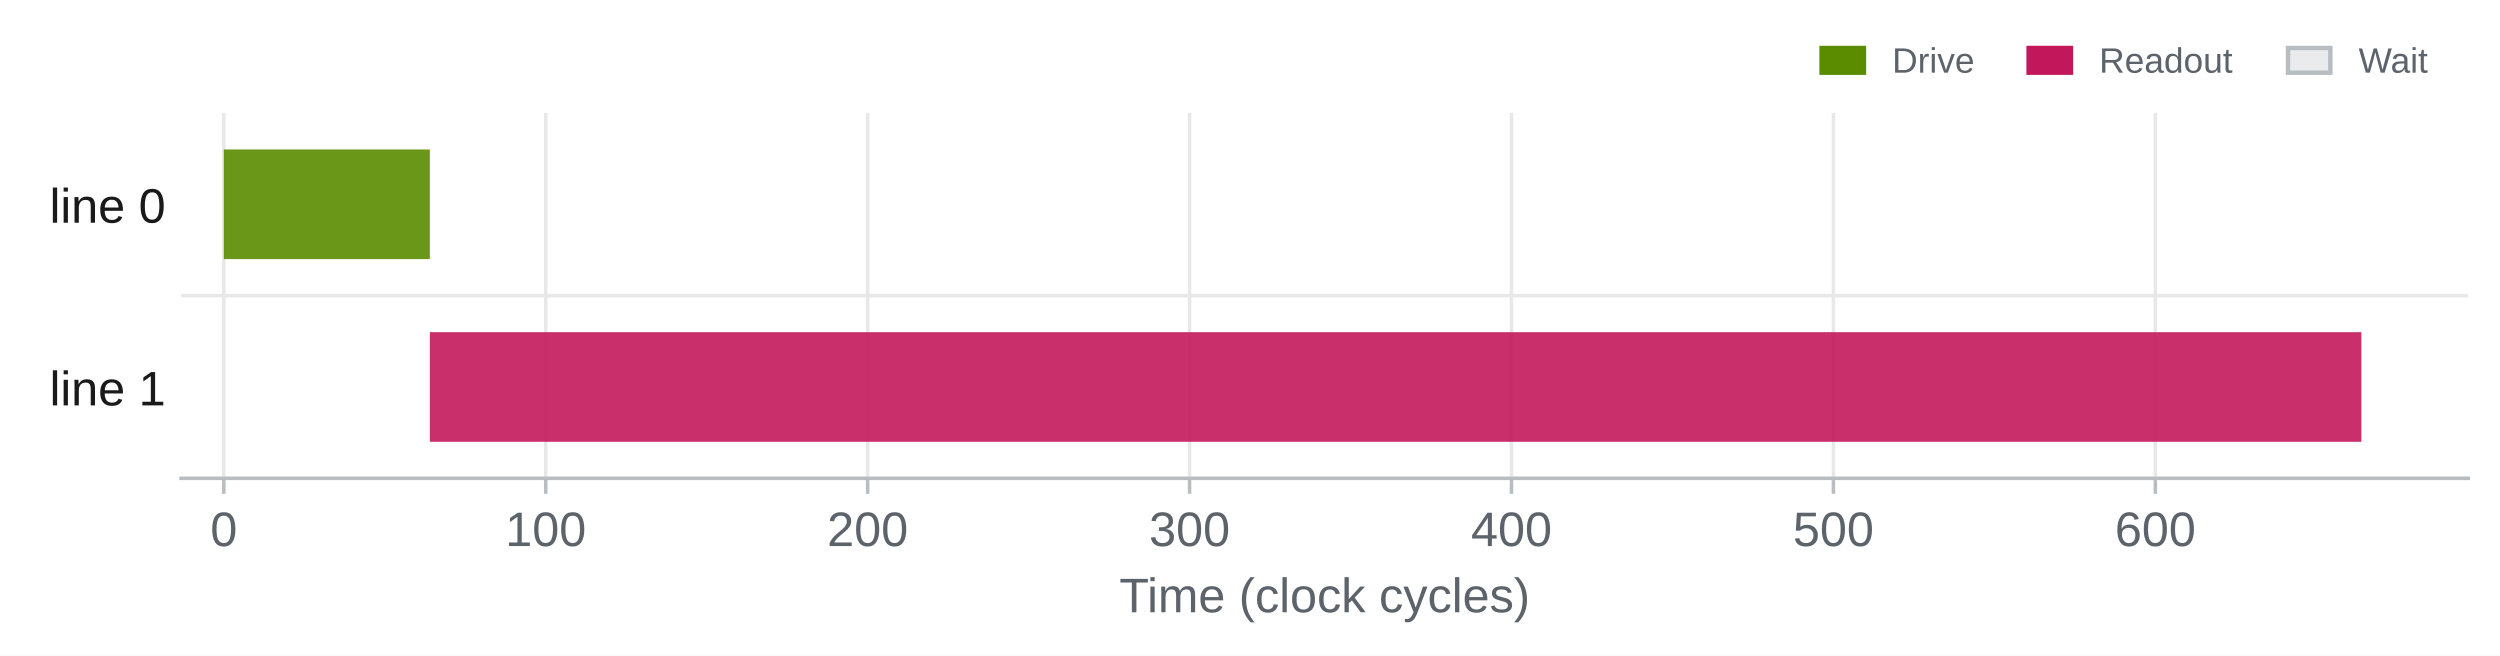
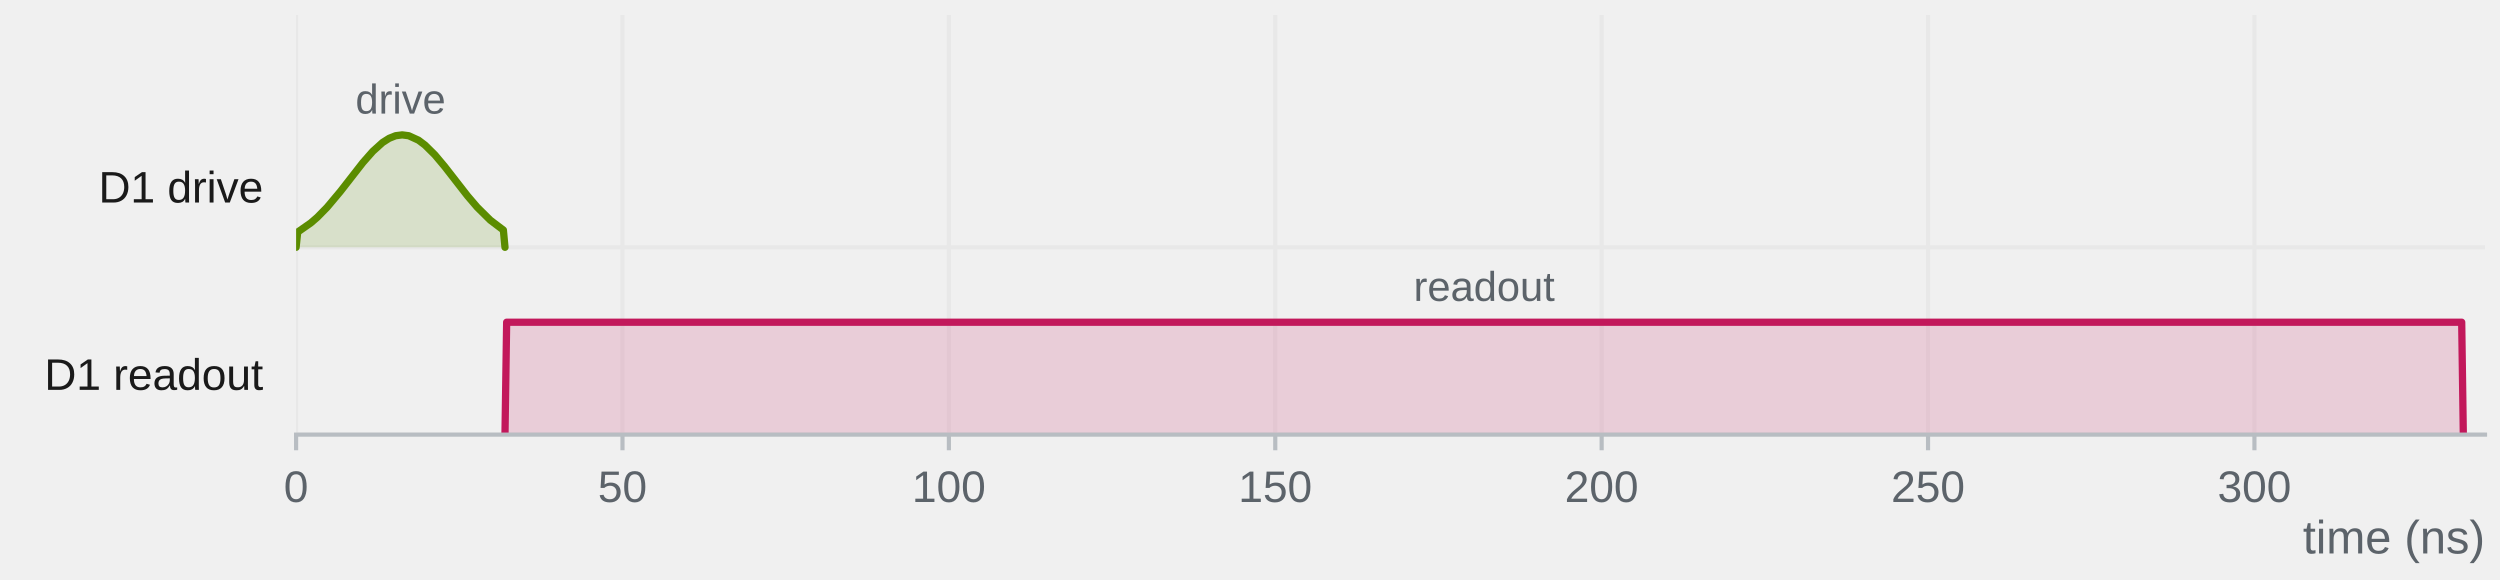
- <svg xmlns="http://www.w3.org/2000/svg" xmlns:xlink="http://www.w3.org/1999/xlink" width="566.746pt" height="148.64pt" viewBox="0 0 566.746 148.64" version="1.1">
+ <svg xmlns="http://www.w3.org/2000/svg" xmlns:xlink="http://www.w3.org/1999/xlink" role="img" aria-labelledby="title desc" width="480.41pt" height="111.40pt" viewBox="0 0 480.41 111.40" version="1.1">
  <defs>
    <style type="text/css">*{stroke-linejoin: round; stroke-linecap: butt}</style>
  </defs>
  <g id="figure_1">
    <g id="patch_1">
-       <path d="M 0 148.64 L 566.746 148.64 L 566.746 0 L 0 0 z " style="fill: #ffffff" />
+       <path d="M 0 111.40 L 480.41 111.40 L 480.41 0 L 0 0 L 0 111.40 z " style="fill: none" />
    </g>
    <g id="axes_1">
      <g id="patch_2">
-         <path d="M 41.046 108.439 L 559.546 108.439 L 559.546 25.601 L 41.046 25.601 z " style="fill: #ffffff" />
+         <path d="M 56.90 83.52 L 477.53 83.52 L 477.53 2.88 L 56.90 2.88 L 56.90 83.52 z " style="fill: none" />
      </g>
      <g id="line2d_1">
-         <path d="M 41.046 67.02 L 559.546 67.02 " clip-path="url(#padc85cdbb2)" style="fill: none; stroke: #e8e8e8; stroke-width: 0.8; stroke-linecap: square" />
+         <path d="M 56.90 47.52 L 477.53 47.52 " clip-path="url(#pacc0b6a088)" style="fill: none; stroke: #e8e8e8; stroke-width: 0.8; stroke-linecap: round" />
      </g>
      <g id="line2d_2">
-         <path d="M 41.046 108.439 L 559.546 108.439 " clip-path="url(#padc85cdbb2)" style="fill: none; stroke: #e8e8e8; stroke-width: 0.8; stroke-linecap: square" />
+         <path d="M 56.90 83.52 L 477.53 83.52 " clip-path="url(#pacc0b6a088)" style="fill: none; stroke: #e8e8e8; stroke-width: 0.8; stroke-linecap: round" />
      </g>
      <g id="matplotlib.axis_1">
        <g id="xtick_1">
          <g id="line2d_3">
-             <path d="M 50.738 108.439 L 50.738 25.601 " clip-path="url(#padc85cdbb2)" style="fill: none; stroke: #e8e8e8; stroke-width: 0.8; stroke-linecap: square" />
+             <path d="M 56.90 83.52 L 56.90 2.88 " clip-path="url(#pacc0b6a088)" style="fill: none; stroke: #e8e8e8; stroke-width: 0.8; stroke-linecap: round" />
          </g>
          <g id="line2d_4">
            <defs>
-               <path id="m1084e9b1cb" d="M 0 0 L 0 3.5 " style="stroke: #b8bdc2; stroke-width: 0.8" />
+               <path id="m5b935c8b90" d="M 0 0 L 0 3 " style="stroke: #b8bdc2; stroke-width: 0.8" />
            </defs>
            <g>
-               <use xlink:href="#m1084e9b1cb" x="50.738" y="108.439" style="fill: #b8bdc2; stroke: #b8bdc2; stroke-width: 0.8" />
+               <use xlink:href="#m5b935c8b90" x="56.90" y="83.52" style="fill: #b8bdc2; stroke: #b8bdc2; stroke-width: 0.8" />
            </g>
          </g>
          <g id="text_1">
-             <text style="font-size: 11px; font-family:NVIDIA, Arial, Helvetica, sans-serif; text-anchor: middle; fill: #5c636a" x="50.738" y="123.796" transform="rotate(-0 50.73784 123.7962)">0</text>
+             <text style="font-size: 8.5px; font-family:NVIDIA, Arial, Helvetica, sans-serif; text-anchor: middle; fill: #5c636a" x="56.90" y="96.47" transform="rotate(-0 56.90 96.47)">0</text>
          </g>
        </g>
        <g id="xtick_2">
          <g id="line2d_5">
-             <path d="M 123.717 108.439 L 123.717 25.601 " clip-path="url(#padc85cdbb2)" style="fill: none; stroke: #e8e8e8; stroke-width: 0.8; stroke-linecap: square" />
+             <path d="M 119.62 83.52 L 119.62 2.88 " clip-path="url(#pacc0b6a088)" style="fill: none; stroke: #e8e8e8; stroke-width: 0.8; stroke-linecap: round" />
          </g>
          <g id="line2d_6">
            <g>
-               <use xlink:href="#m1084e9b1cb" x="123.717" y="108.439" style="fill: #b8bdc2; stroke: #b8bdc2; stroke-width: 0.8" />
+               <use xlink:href="#m5b935c8b90" x="119.62" y="83.52" style="fill: #b8bdc2; stroke: #b8bdc2; stroke-width: 0.8" />
            </g>
          </g>
          <g id="text_2">
-             <text style="font-size: 11px; font-family:NVIDIA, Arial, Helvetica, sans-serif; text-anchor: middle; fill: #5c636a" x="123.717" y="123.796" transform="rotate(-0 123.7167 123.7962)">100</text>
+             <text style="font-size: 8.5px; font-family:NVIDIA, Arial, Helvetica, sans-serif; text-anchor: middle; fill: #5c636a" x="119.62" y="96.47" transform="rotate(-0 119.62 96.47)">50</text>
          </g>
        </g>
        <g id="xtick_3">
          <g id="line2d_7">
-             <path d="M 196.696 108.439 L 196.696 25.601 " clip-path="url(#padc85cdbb2)" style="fill: none; stroke: #e8e8e8; stroke-width: 0.8; stroke-linecap: square" />
+             <path d="M 182.34 83.52 L 182.34 2.88 " clip-path="url(#pacc0b6a088)" style="fill: none; stroke: #e8e8e8; stroke-width: 0.8; stroke-linecap: round" />
          </g>
          <g id="line2d_8">
            <g>
-               <use xlink:href="#m1084e9b1cb" x="196.696" y="108.439" style="fill: #b8bdc2; stroke: #b8bdc2; stroke-width: 0.8" />
+               <use xlink:href="#m5b935c8b90" x="182.34" y="83.52" style="fill: #b8bdc2; stroke: #b8bdc2; stroke-width: 0.8" />
            </g>
          </g>
          <g id="text_3">
-             <text style="font-size: 11px; font-family:NVIDIA, Arial, Helvetica, sans-serif; text-anchor: middle; fill: #5c636a" x="196.696" y="123.796" transform="rotate(-0 196.6955 123.7962)">200</text>
+             <text style="font-size: 8.5px; font-family:NVIDIA, Arial, Helvetica, sans-serif; text-anchor: middle; fill: #5c636a" x="182.34" y="96.47" transform="rotate(-0 182.34 96.47)">100</text>
          </g>
        </g>
        <g id="xtick_4">
          <g id="line2d_9">
-             <path d="M 269.674 108.439 L 269.674 25.601 " clip-path="url(#padc85cdbb2)" style="fill: none; stroke: #e8e8e8; stroke-width: 0.8; stroke-linecap: square" />
+             <path d="M 245.06 83.52 L 245.06 2.88 " clip-path="url(#pacc0b6a088)" style="fill: none; stroke: #e8e8e8; stroke-width: 0.8; stroke-linecap: round" />
          </g>
          <g id="line2d_10">
            <g>
-               <use xlink:href="#m1084e9b1cb" x="269.674" y="108.439" style="fill: #b8bdc2; stroke: #b8bdc2; stroke-width: 0.8" />
+               <use xlink:href="#m5b935c8b90" x="245.06" y="83.52" style="fill: #b8bdc2; stroke: #b8bdc2; stroke-width: 0.8" />
            </g>
          </g>
          <g id="text_4">
-             <text style="font-size: 11px; font-family:NVIDIA, Arial, Helvetica, sans-serif; text-anchor: middle; fill: #5c636a" x="269.674" y="123.796" transform="rotate(-0 269.6743 123.7962)">300</text>
+             <text style="font-size: 8.5px; font-family:NVIDIA, Arial, Helvetica, sans-serif; text-anchor: middle; fill: #5c636a" x="245.06" y="96.47" transform="rotate(-0 245.06 96.47)">150</text>
          </g>
        </g>
        <g id="xtick_5">
          <g id="line2d_11">
-             <path d="M 342.653 108.439 L 342.653 25.601 " clip-path="url(#padc85cdbb2)" style="fill: none; stroke: #e8e8e8; stroke-width: 0.8; stroke-linecap: square" />
+             <path d="M 307.78 83.52 L 307.78 2.88 " clip-path="url(#pacc0b6a088)" style="fill: none; stroke: #e8e8e8; stroke-width: 0.8; stroke-linecap: round" />
          </g>
          <g id="line2d_12">
            <g>
-               <use xlink:href="#m1084e9b1cb" x="342.653" y="108.439" style="fill: #b8bdc2; stroke: #b8bdc2; stroke-width: 0.8" />
+               <use xlink:href="#m5b935c8b90" x="307.78" y="83.52" style="fill: #b8bdc2; stroke: #b8bdc2; stroke-width: 0.8" />
            </g>
          </g>
          <g id="text_5">
-             <text style="font-size: 11px; font-family:NVIDIA, Arial, Helvetica, sans-serif; text-anchor: middle; fill: #5c636a" x="342.653" y="123.796" transform="rotate(-0 342.6532 123.7962)">400</text>
+             <text style="font-size: 8.5px; font-family:NVIDIA, Arial, Helvetica, sans-serif; text-anchor: middle; fill: #5c636a" x="307.78" y="96.47" transform="rotate(-0 307.78 96.47)">200</text>
          </g>
        </g>
        <g id="xtick_6">
          <g id="line2d_13">
-             <path d="M 415.632 108.439 L 415.632 25.601 " clip-path="url(#padc85cdbb2)" style="fill: none; stroke: #e8e8e8; stroke-width: 0.8; stroke-linecap: square" />
+             <path d="M 370.50 83.52 L 370.50 2.88 " clip-path="url(#pacc0b6a088)" style="fill: none; stroke: #e8e8e8; stroke-width: 0.8; stroke-linecap: round" />
          </g>
          <g id="line2d_14">
            <g>
-               <use xlink:href="#m1084e9b1cb" x="415.632" y="108.439" style="fill: #b8bdc2; stroke: #b8bdc2; stroke-width: 0.8" />
+               <use xlink:href="#m5b935c8b90" x="370.50" y="83.52" style="fill: #b8bdc2; stroke: #b8bdc2; stroke-width: 0.8" />
            </g>
          </g>
          <g id="text_6">
-             <text style="font-size: 11px; font-family:NVIDIA, Arial, Helvetica, sans-serif; text-anchor: middle; fill: #5c636a" x="415.632" y="123.796" transform="rotate(-0 415.632 123.7962)">500</text>
+             <text style="font-size: 8.5px; font-family:NVIDIA, Arial, Helvetica, sans-serif; text-anchor: middle; fill: #5c636a" x="370.50" y="96.47" transform="rotate(-0 370.50 96.47)">250</text>
          </g>
        </g>
        <g id="xtick_7">
          <g id="line2d_15">
-             <path d="M 488.611 108.439 L 488.611 25.601 " clip-path="url(#padc85cdbb2)" style="fill: none; stroke: #e8e8e8; stroke-width: 0.8; stroke-linecap: square" />
+             <path d="M 433.22 83.52 L 433.22 2.88 " clip-path="url(#pacc0b6a088)" style="fill: none; stroke: #e8e8e8; stroke-width: 0.8; stroke-linecap: round" />
          </g>
          <g id="line2d_16">
            <g>
-               <use xlink:href="#m1084e9b1cb" x="488.611" y="108.439" style="fill: #b8bdc2; stroke: #b8bdc2; stroke-width: 0.8" />
+               <use xlink:href="#m5b935c8b90" x="433.22" y="83.52" style="fill: #b8bdc2; stroke: #b8bdc2; stroke-width: 0.8" />
            </g>
          </g>
          <g id="text_7">
-             <text style="font-size: 11px; font-family:NVIDIA, Arial, Helvetica, sans-serif; text-anchor: middle; fill: #5c636a" x="488.611" y="123.796" transform="rotate(-0 488.6108 123.7962)">600</text>
+             <text style="font-size: 8.5px; font-family:NVIDIA, Arial, Helvetica, sans-serif; text-anchor: middle; fill: #5c636a" x="433.22" y="96.47" transform="rotate(-0 433.22 96.47)">300</text>
          </g>
        </g>
        <g id="text_8">
-           <text style="font-size: 11px; font-family:NVIDIA, Arial, Helvetica, sans-serif; text-anchor: middle; fill: #5c636a" x="300.296" y="138.797" transform="rotate(-0 300.2962 138.797)">Time (clock cycles)</text>
+           <text style="font-size: 9px; font-family:NVIDIA, Arial, Helvetica, sans-serif; text-anchor: end; fill: #5c636a" x="477.53" y="106.35" transform="rotate(-0 477.53 106.35)">time (ns)</text>
        </g>
      </g>
-       <g id="matplotlib.axis_2">
-         <g id="ytick_1">
-           <g id="line2d_17" />
-           <g id="text_9">
-             <text style="font-size: 11px; font-family:NVIDIA, Arial, Helvetica, sans-serif; text-anchor: end; fill: #1a1a1a" x="37.546" y="50.489" transform="rotate(-0 37.54625 50.4893)">line 0</text>
-           </g>
-         </g>
-         <g id="ytick_2">
-           <g id="line2d_18" />
-           <g id="text_10">
-             <text style="font-size: 11px; font-family:NVIDIA, Arial, Helvetica, sans-serif; text-anchor: end; fill: #1a1a1a" x="37.546" y="91.908" transform="rotate(-0 37.54625 91.90836)">line 1</text>
-           </g>
+       <g id="matplotlib.axis_2" />
+       <g id="FillBetweenPolyCollection_1">
+         <defs>
+           <path id="m03a94923b1" d="M 56.90 -63.88 L 56.90 -63.88 L 57.21 -63.88 L 59.72 -63.88 L 60.98 -63.88 L 62.86 -63.88 L 65.37 -63.88 L 69.76 -63.88 L 71.64 -63.88 L 73.52 -63.88 L 74.78 -63.88 L 76.03 -63.88 L 77.29 -63.88 L 78.54 -63.88 L 80.42 -63.88 L 81.68 -63.88 L 83.56 -63.88 L 85.44 -63.88 L 89.83 -63.88 L 91.71 -63.88 L 94.22 -63.88 L 96.73 -63.88 L 97.04 -63.88 L 97.04 -63.88 L 97.04 -63.88 L 96.73 -67.18 L 94.22 -69.08 L 91.71 -71.56 L 89.83 -73.76 L 85.44 -79.40 L 83.56 -81.64 L 81.68 -83.50 L 80.42 -84.45 L 78.54 -85.31 L 77.29 -85.48 L 76.03 -85.31 L 74.78 -84.81 L 73.52 -84.01 L 71.64 -82.32 L 69.76 -80.18 L 65.37 -74.55 L 62.86 -71.56 L 60.98 -69.64 L 59.72 -68.55 L 57.21 -66.80 L 56.90 -63.88 z " />
+         </defs>
+         <g clip-path="url(#pacc0b6a088)">
+           <use xlink:href="#m03a94923b1" x="0" y="111.40" style="fill: #5b8c00; fill-opacity: 0.16" />
        </g>
      </g>
+       <g id="FillBetweenPolyCollection_2">
+         <defs>
+           <path id="mb84bad7f1b" d="M 97.04 -27.88 L 97.04 -27.88 L 97.36 -27.88 L 473.05 -27.88 L 473.36 -27.88 L 473.36 -27.88 L 473.36 -27.88 L 473.05 -49.48 L 97.36 -49.48 L 97.04 -27.88 z " />
+         </defs>
+         <g clip-path="url(#pacc0b6a088)">
+           <use xlink:href="#mb84bad7f1b" x="0" y="111.40" style="fill: #c2185b; fill-opacity: 0.16" />
+         </g>
+       </g>
+       <g id="line2d_17">
+         <path d="M 56.90 47.52 L 57.21 44.59 L 59.72 42.84 L 60.98 41.75 L 62.86 39.83 L 65.37 36.84 L 69.76 31.21 L 71.64 29.08 L 73.52 27.38 L 74.78 26.58 L 76.03 26.08 L 77.29 25.92 L 78.54 26.08 L 80.42 26.94 L 81.68 27.89 L 83.56 29.75 L 85.44 31.99 L 89.83 37.63 L 91.71 39.83 L 94.22 42.31 L 96.73 44.21 L 97.04 47.52 " clip-path="url(#pacc0b6a088)" style="fill: none; stroke: #5b8c00; stroke-width: 1.4; stroke-linecap: round" />
+       </g>
+       <g id="line2d_18">
+         <path d="M 97.04 83.52 L 97.36 61.92 L 473.05 61.92 L 473.36 83.52 " clip-path="url(#pacc0b6a088)" style="fill: none; stroke: #c2185b; stroke-width: 1.4; stroke-linecap: round" />
+       </g>
      <g id="patch_3">
-         <path d="M 50.738 33.884 L 97.444 33.884 L 97.444 58.736 L 50.738 58.736 z " clip-path="url(#padc85cdbb2)" style="fill: #5b8c00; opacity: 0.9" />
+         <path d="M 56.90 83.52 L 477.53 83.52 " style="fill: none; stroke: #b8bdc2; stroke-width: 0.8; stroke-linejoin: miter; stroke-linecap: square" />
      </g>
-       <g id="patch_4">
-         <path d="M 97.444 75.303 L 535.317 75.303 L 535.317 100.155 L 97.444 100.155 z " clip-path="url(#padc85cdbb2)" style="fill: #c2185b; opacity: 0.9" />
+       <g id="text_9">
+         <text style="font-size: 8.5px; font-family:NVIDIA, Arial, Helvetica, sans-serif; text-anchor: end; fill: #1a1a1a" x="50.59" y="38.92" transform="rotate(-0 50.59 38.92)">D1 drive</text>
      </g>
-       <g id="patch_5">
-         <path d="M 41.046 108.439 L 559.546 108.439 " style="fill: none; stroke: #b8bdc2; stroke-width: 0.8; stroke-linejoin: miter; stroke-linecap: square" />
+       <g id="text_10">
+         <text style="font-size: 8.5px; font-family:NVIDIA, Arial, Helvetica, sans-serif; text-anchor: end; fill: #1a1a1a" x="50.59" y="74.92" transform="rotate(-0 50.59 74.92)">D1 readout</text>
      </g>
-       <g id="legend_1">
-         <g id="patch_6">
-           <path d="M 412.952 16.479 L 422.553 16.479 L 422.553 10.879 L 412.952 10.879 z " style="fill: #5b8c00; stroke: #5b8c00; stroke-linejoin: miter" />
-         </g>
-         <g id="text_11">
-           <text style="font-size: 8px; font-family:NVIDIA, Arial, Helvetica, sans-serif; text-anchor: start; fill: #5c636a" x="428.952" y="16.479" transform="rotate(-0 428.9525 16.47875)">Drive</text>
-         </g>
-         <g id="patch_7">
-           <path d="M 459.881 16.479 L 469.481 16.479 L 469.481 10.879 L 459.881 10.879 z " style="fill: #c2185b; stroke: #c2185b; stroke-linejoin: miter" />
-         </g>
-         <g id="text_12">
-           <text style="font-size: 8px; font-family:NVIDIA, Arial, Helvetica, sans-serif; text-anchor: start; fill: #5c636a" x="475.881" y="16.479" transform="rotate(-0 475.8813 16.47875)">Readout</text>
-         </g>
-         <g id="patch_8">
-           <path d="M 518.686 16.479 L 528.286 16.479 L 528.286 10.879 L 518.686 10.879 z " style="fill: url(#h01c6c91cd2); fill-opacity: 0.3; stroke: #b8bdc2; stroke-linejoin: miter" />
-         </g>
-         <g id="text_13">
-           <text style="font-size: 8px; font-family:NVIDIA, Arial, Helvetica, sans-serif; text-anchor: start; fill: #5c636a" x="534.686" y="16.479" transform="rotate(-0 534.6862 16.47875)">Wait</text>
-         </g>
+       <g id="text_11">
+         <text style="font-size: 8px; font-family:NVIDIA, Arial, Helvetica, sans-serif; text-anchor: middle; fill: #5c636a" x="76.97" y="21.83" transform="rotate(-0 76.97 21.83)">drive</text>
+       </g>
+       <g id="text_12">
+         <text style="font-size: 8px; font-family:NVIDIA, Arial, Helvetica, sans-serif; text-anchor: middle; fill: #5c636a" x="285.20" y="57.83" transform="rotate(-0 285.20 57.83)">readout</text>
      </g>
    </g>
  </g>
  <defs>
-     <clipPath id="padc85cdbb2">
-       <rect x="41.046" y="25.601" width="518.5" height="82.838" />
+     <clipPath id="pacc0b6a088">
+       <rect x="56.90" y="2.88" width="420.62" height="80.64" />
    </clipPath>
  </defs>
-   <defs>
-     <pattern id="h01c6c91cd2" patternUnits="userSpaceOnUse" x="0" y="0" width="72" height="72">
-       <rect x="0" y="0" width="73" height="73" fill="#b8bdc2" />
-       <path d="M -36 36 L 36 -36 M -33 39 L 39 -33 M -30 42 L 42 -30 M -27 45 L 45 -27 M -24 48 L 48 -24 M -21 51 L 51 -21 M -18 54 L 54 -18 M -15 57 L 57 -15 M -12 60 L 60 -12 M -9 63 L 63 -9 M -6 66 L 66 -6 M -3 69 L 69 -3 M 0 72 L 72 0 M 3 75 L 75 3 M 6 78 L 78 6 M 9 81 L 81 9 M 12 84 L 84 12 M 15 87 L 87 15 M 18 90 L 90 18 M 21 93 L 93 21 M 24 96 L 96 24 M 27 99 L 99 27 M 30 102 L 102 30 M 33 105 L 105 33 M 36 108 L 108 36 " style="fill: #b8bdc2; stroke: #b8bdc2; stroke-width: 1.0; stroke-linecap: butt; stroke-linejoin: miter" />
-     </pattern>
-   </defs>
</svg>
